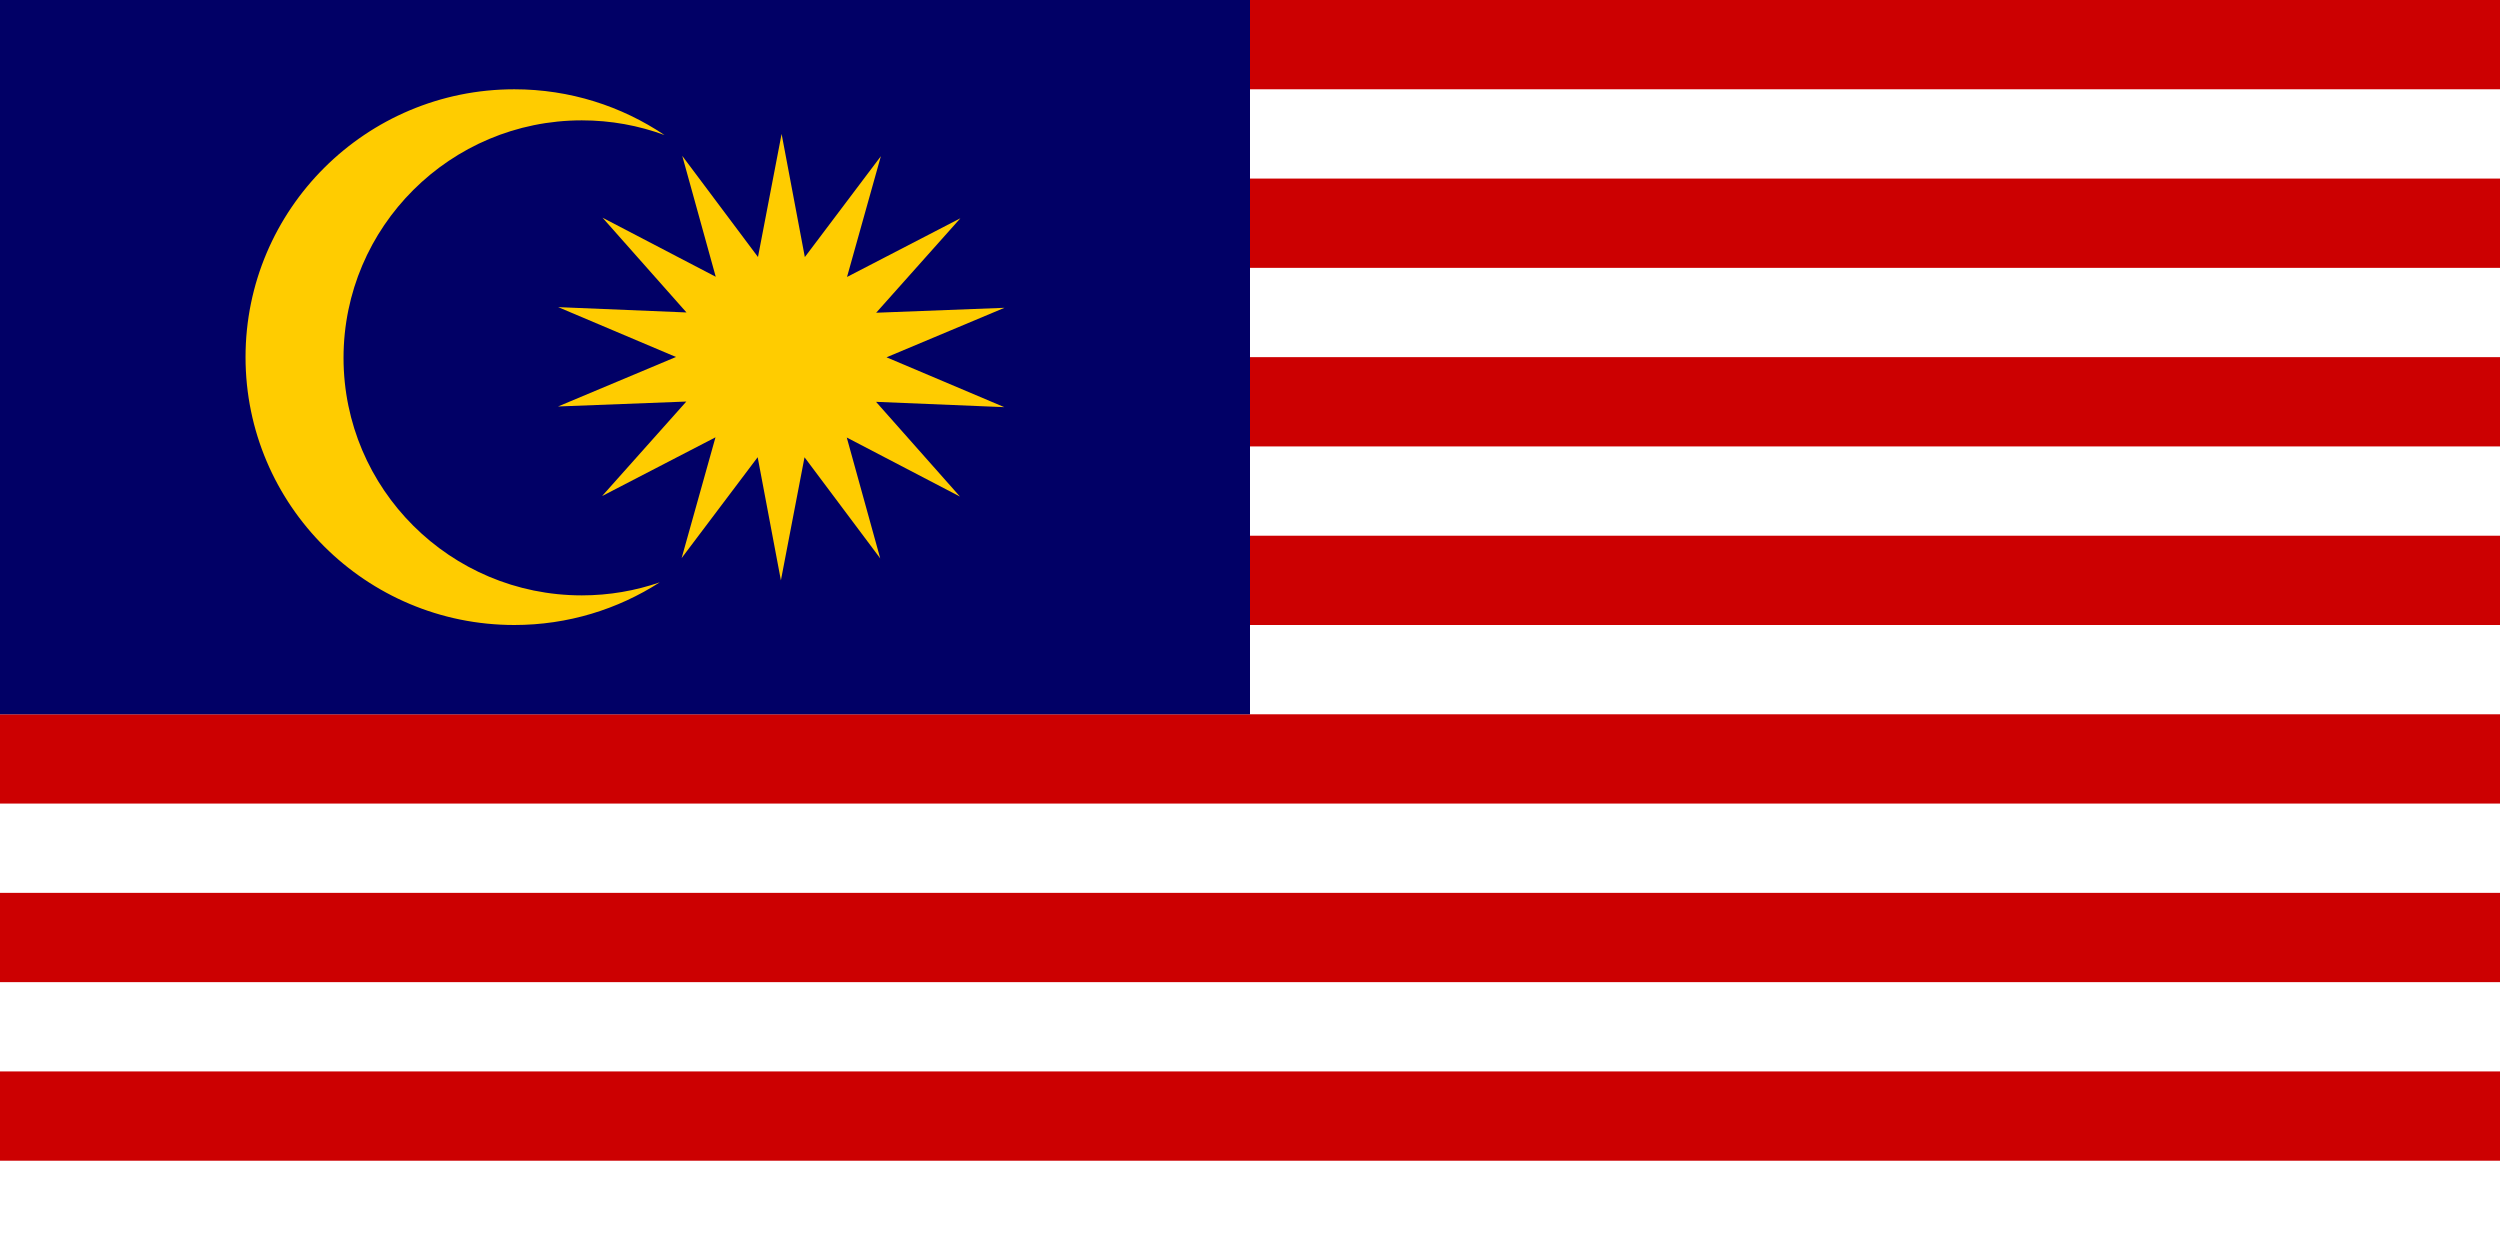
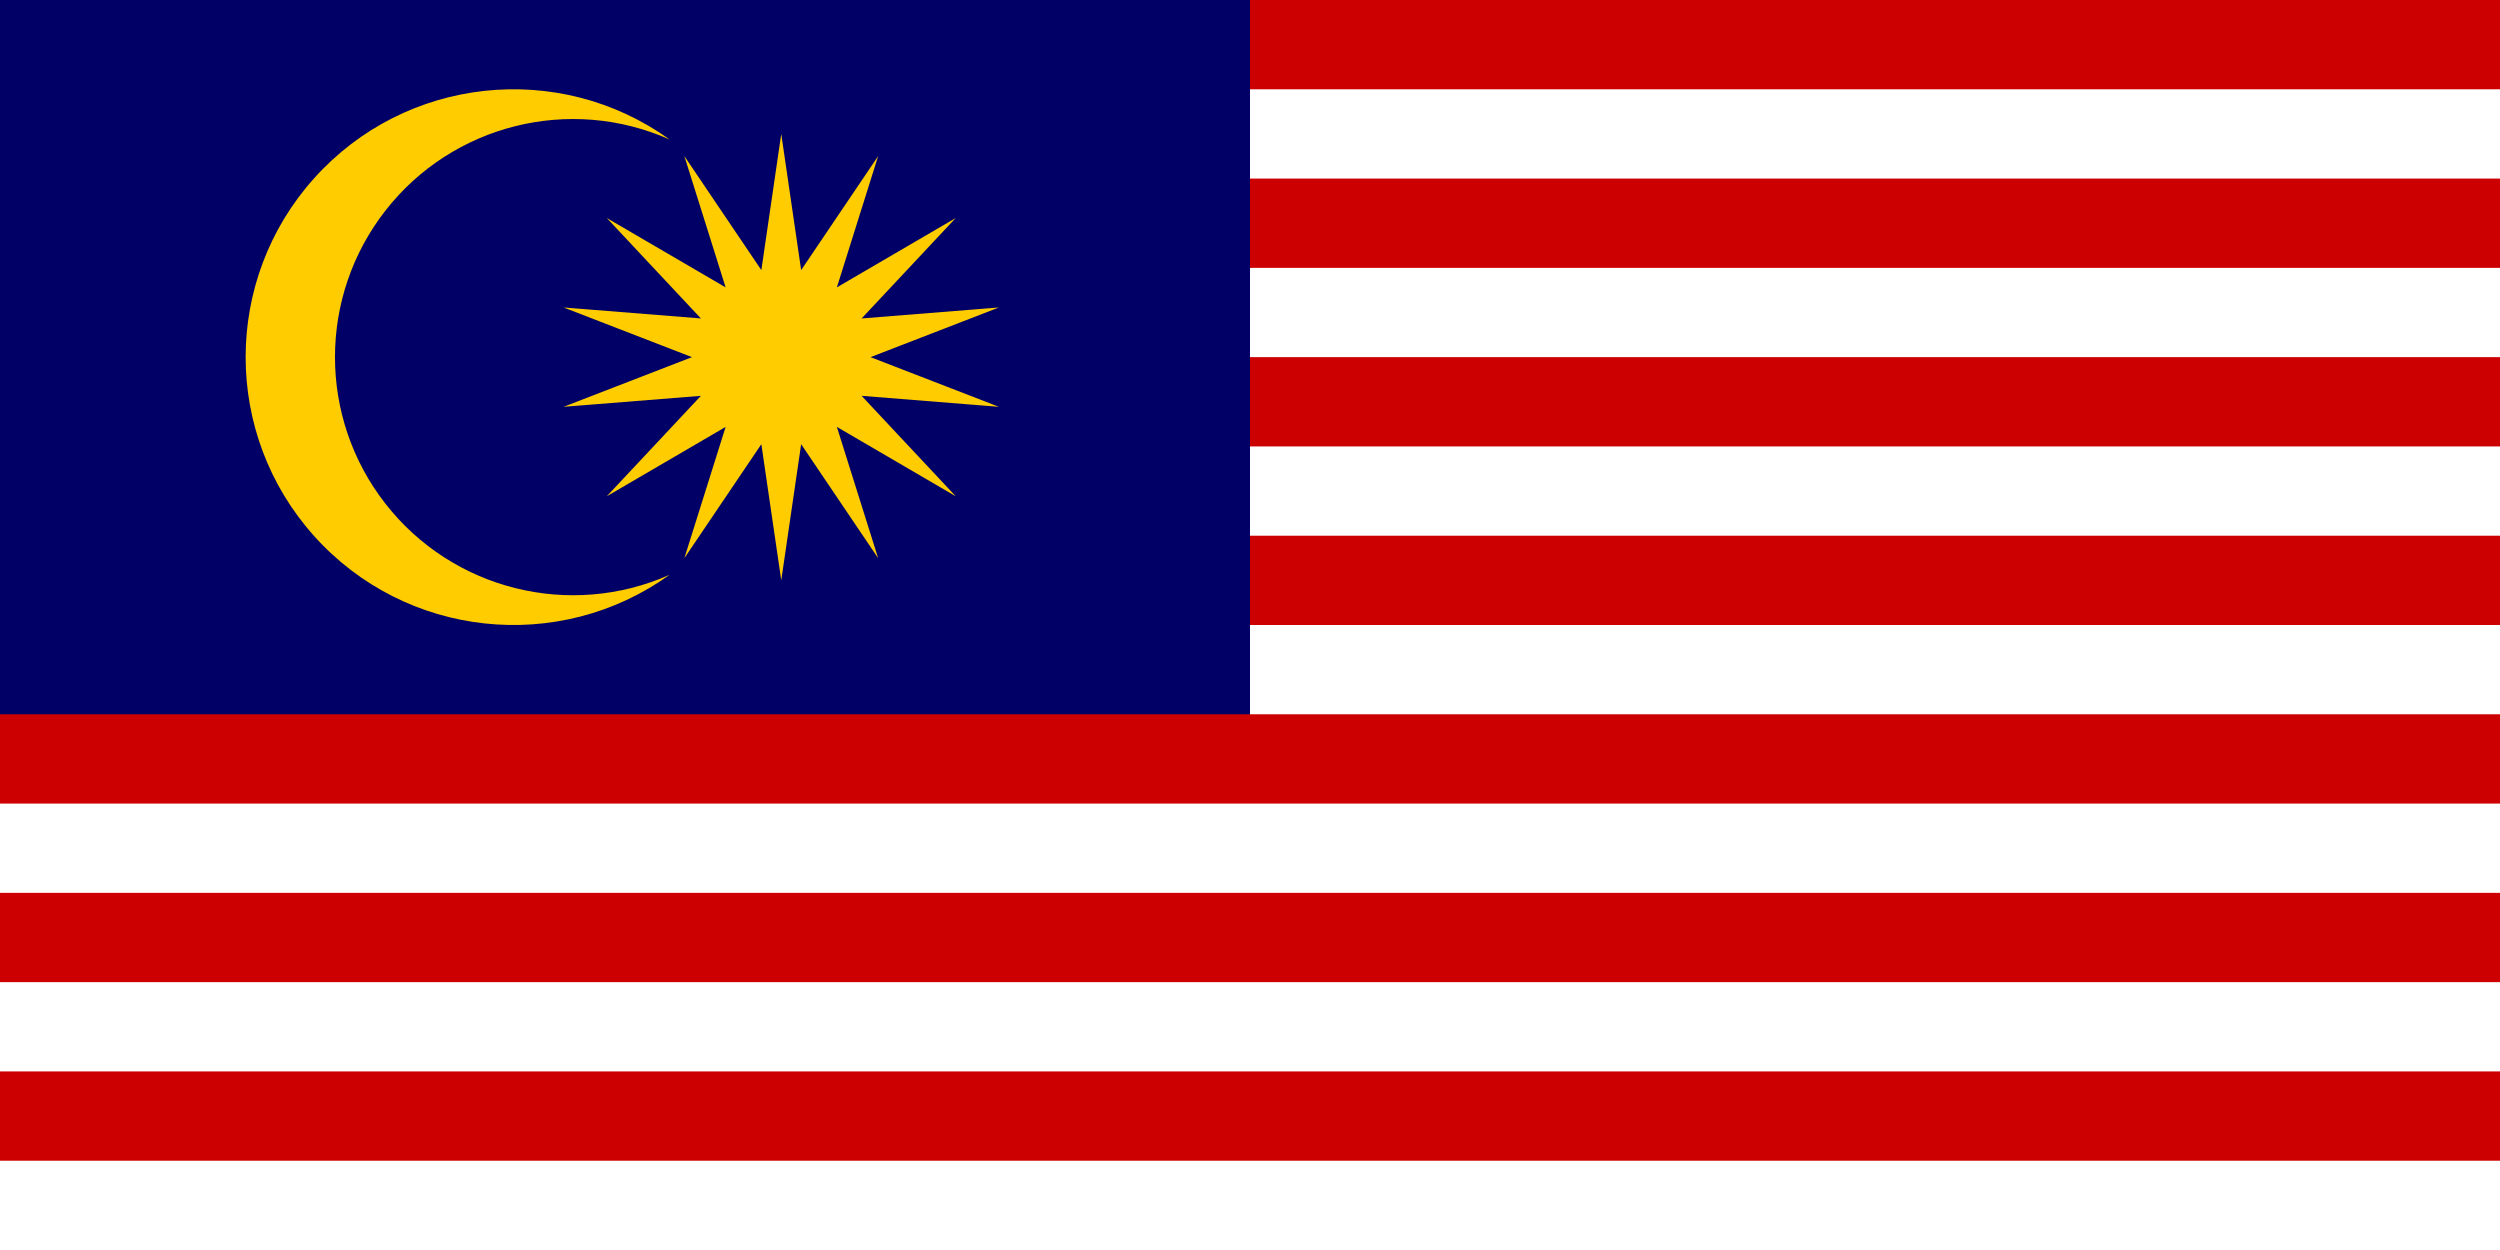
- <svg xmlns="http://www.w3.org/2000/svg" xmlns:xlink="http://www.w3.org/1999/xlink" width="500" height="250" viewBox="0 0 2800 1400">
-   <path fill="#cc0001" d="M0 0h2800v1400H0z" />
-   <path id="a" fill="#fff" d="M0 1300h2800v100H0z" />
-   <use transform="translate(0 -200)" xlink:href="#a" />
-   <use transform="translate(0 -400)" xlink:href="#a" />
-   <use transform="translate(0 -600)" xlink:href="#a" />
-   <use transform="translate(0 -800)" xlink:href="#a" />
-   <use transform="translate(0 -1000)" xlink:href="#a" />
-   <use transform="translate(0 -1200)" xlink:href="#a" />
-   <path fill="#010066" d="M0 0h1400v800H0z" />
-   <path d="M576 100c-166.146 0-301 134.406-301 300s134.854 300 301 300c60.027 0 115.955-17.564 162.927-47.783-27.353 9.44-56.71 14.602-87.271 14.602-147.327 0-266.897-119.172-266.897-266.01 0-146.837 119.57-266.01 266.897-266.01 32.558 0 63.746 5.815 92.602 16.468C696.217 118.91 638.305 100 576 100z" fill="#fc0" />
-   <path d="M1075.167 556.174l-126.79-66.153 37.488 135.389-84.804-113.254L874.605 650l-26.021-137.923-85.162 112.998L801.338 489.8 674.34 555.571l94.343-105.834L625 455.254l132.084-55.431-131.908-55.83 143.664 5.95-94.007-106.117 126.79 66.153-37.488-135.389 84.804 113.254L875.395 150l26.021 137.923 85.162-112.998L948.662 310.2l126.998-65.771-94.343 105.834L1125 344.746l-132.084 55.431 131.908 55.83-143.664-5.95z" fill="#fc0" />
+ <svg xmlns="http://www.w3.org/2000/svg" width="500" height="250" fill="none" viewBox="0 0 13440 6720">
+   <path fill="#fff" d="M0 0h13440v6720H0z" />
+   <path stroke="#c00" stroke-width="480" d="M480 240h12960m0 960H480m0 960h12960m0 960H480" />
+   <path fill="#006" d="M0 0h6720v4080H0z" />
+   <path stroke="#c00" stroke-width="480" d="M0 4080h13440m0 960H0m0 960h13440" />
+   <path fill="#fc0" d="m4200 720 107 732 414-613-222 706 639-373-506 540 738-59-690 267 690 267-738-59 506 540-639-373 222 706-414-613-107 732-107-732-414 613 222-706-639 373 506-540-738 59 690-267-690-267 738 59-506-540 639 373-222-706 414 613zm-600 30a1280 1280 0 1 0 0 2340 1440 1440 0 1 1 0-2340z" />
</svg>
